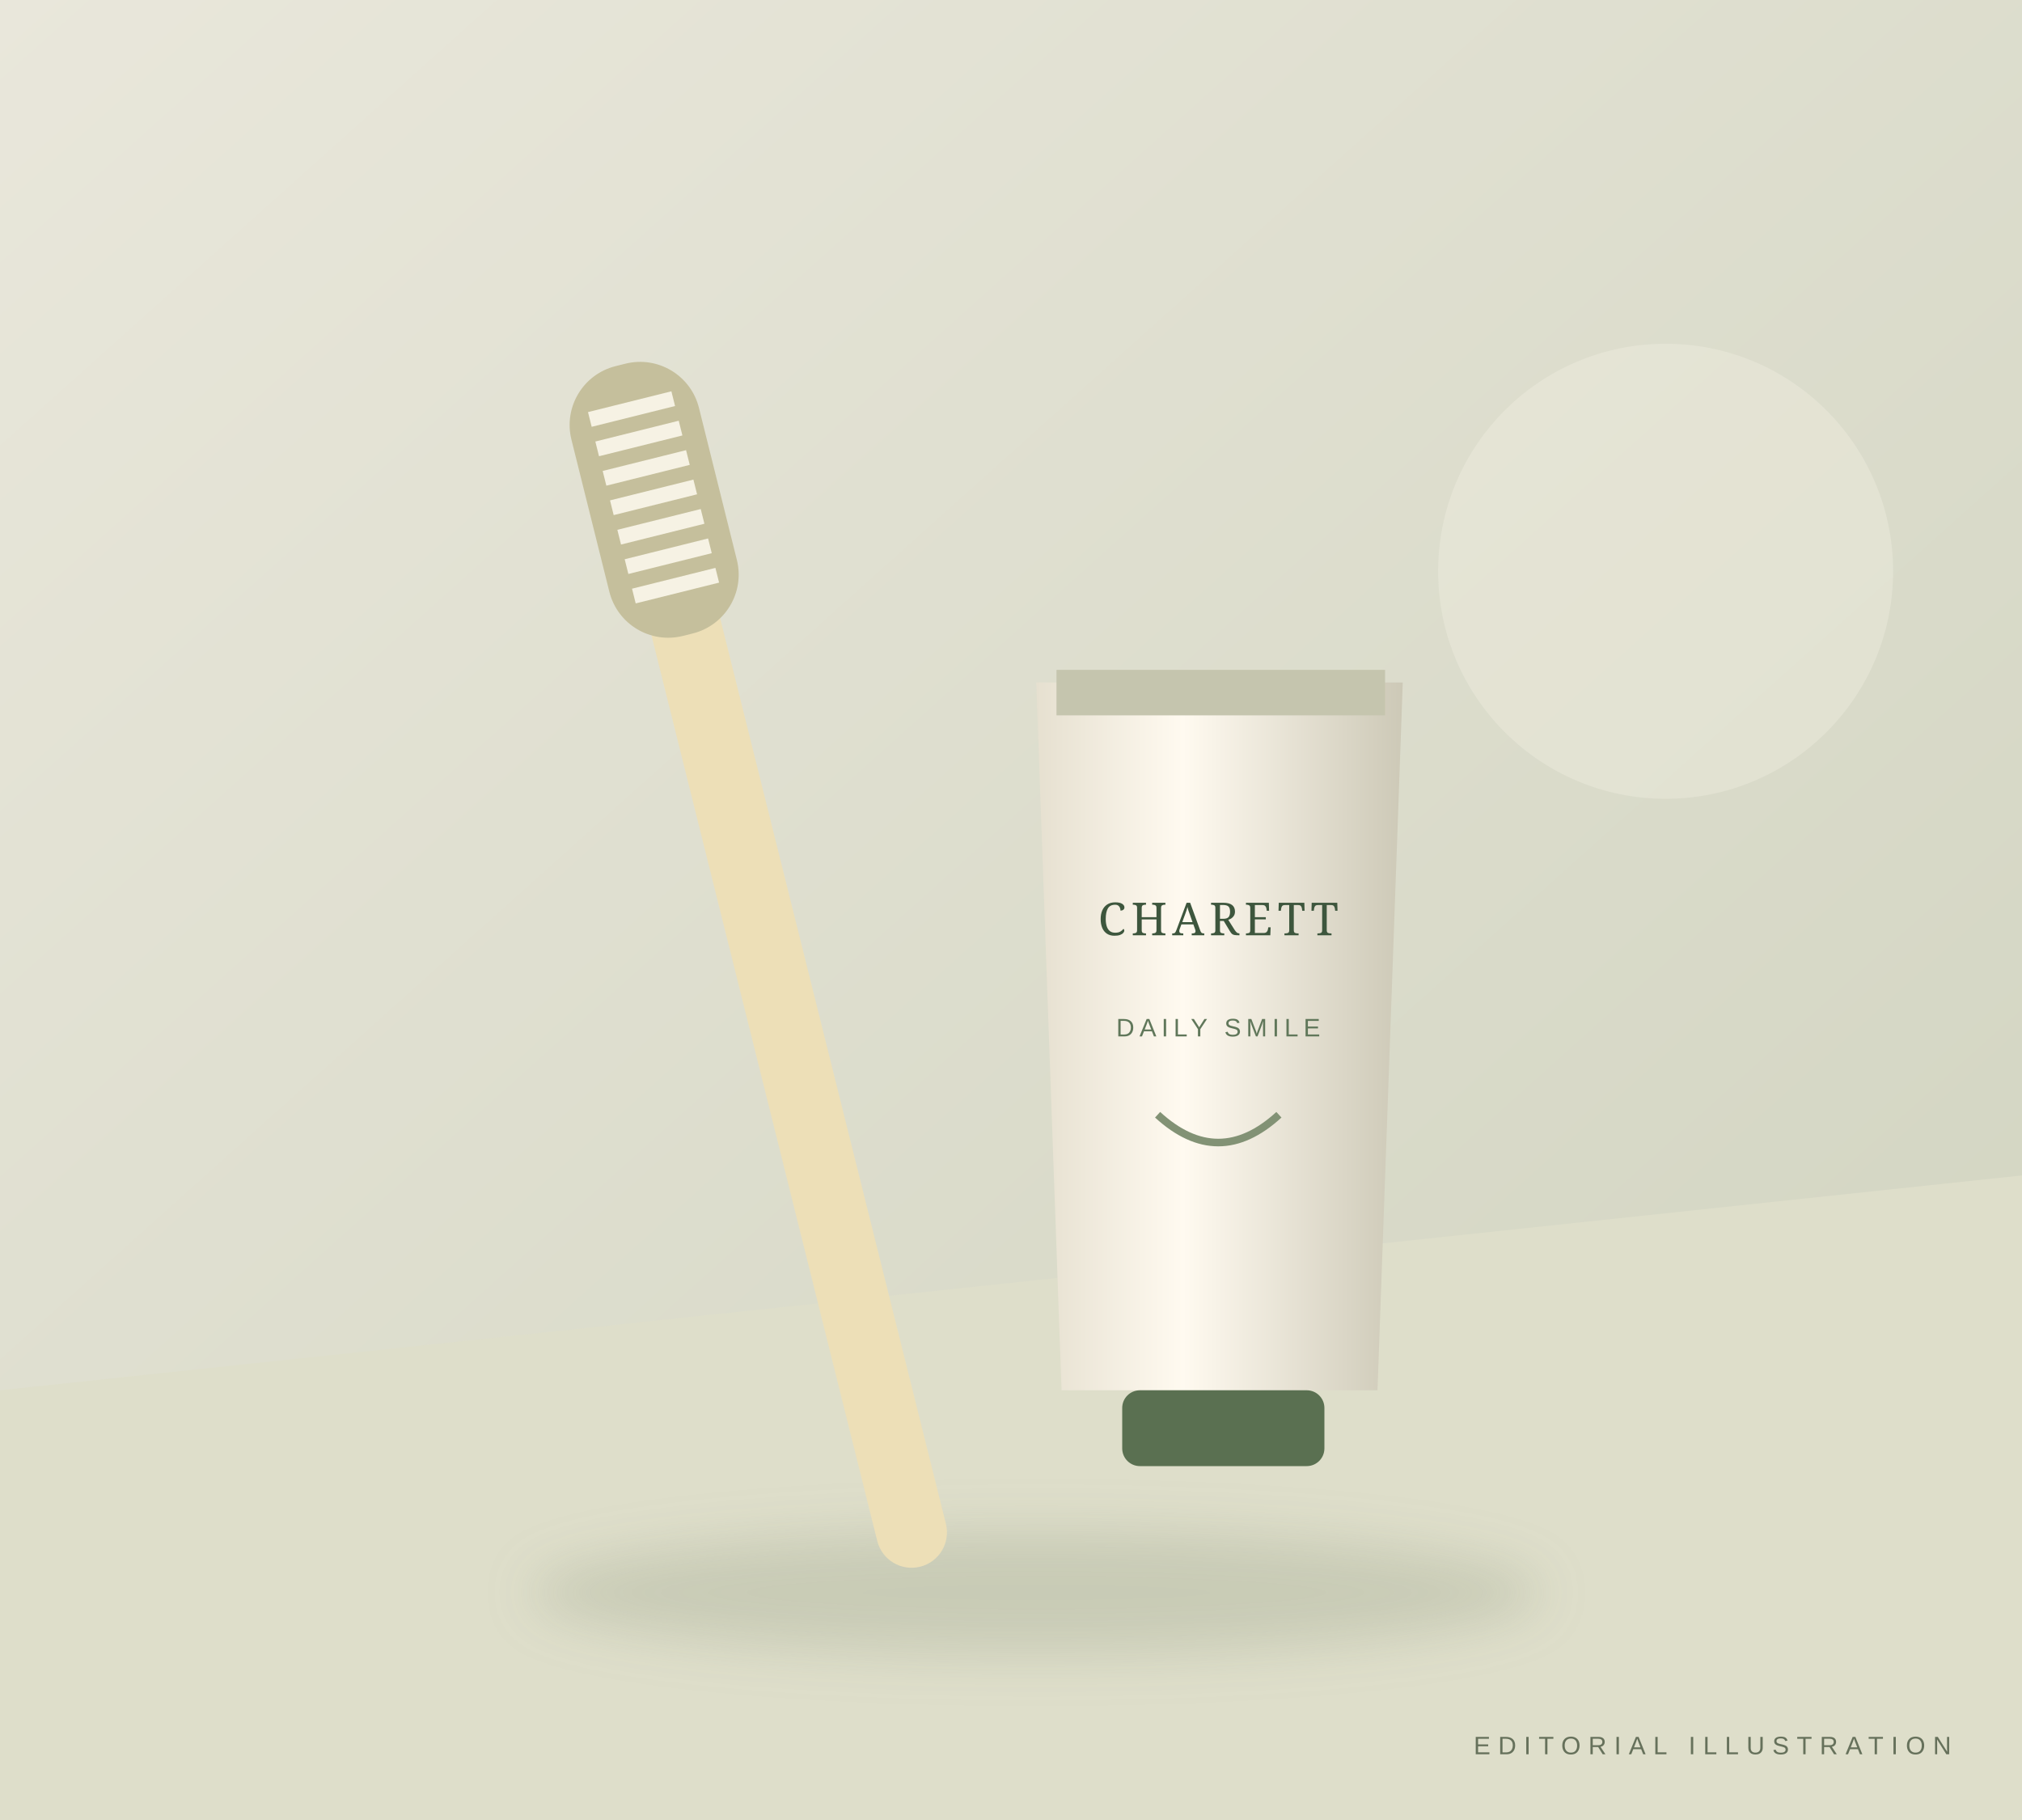
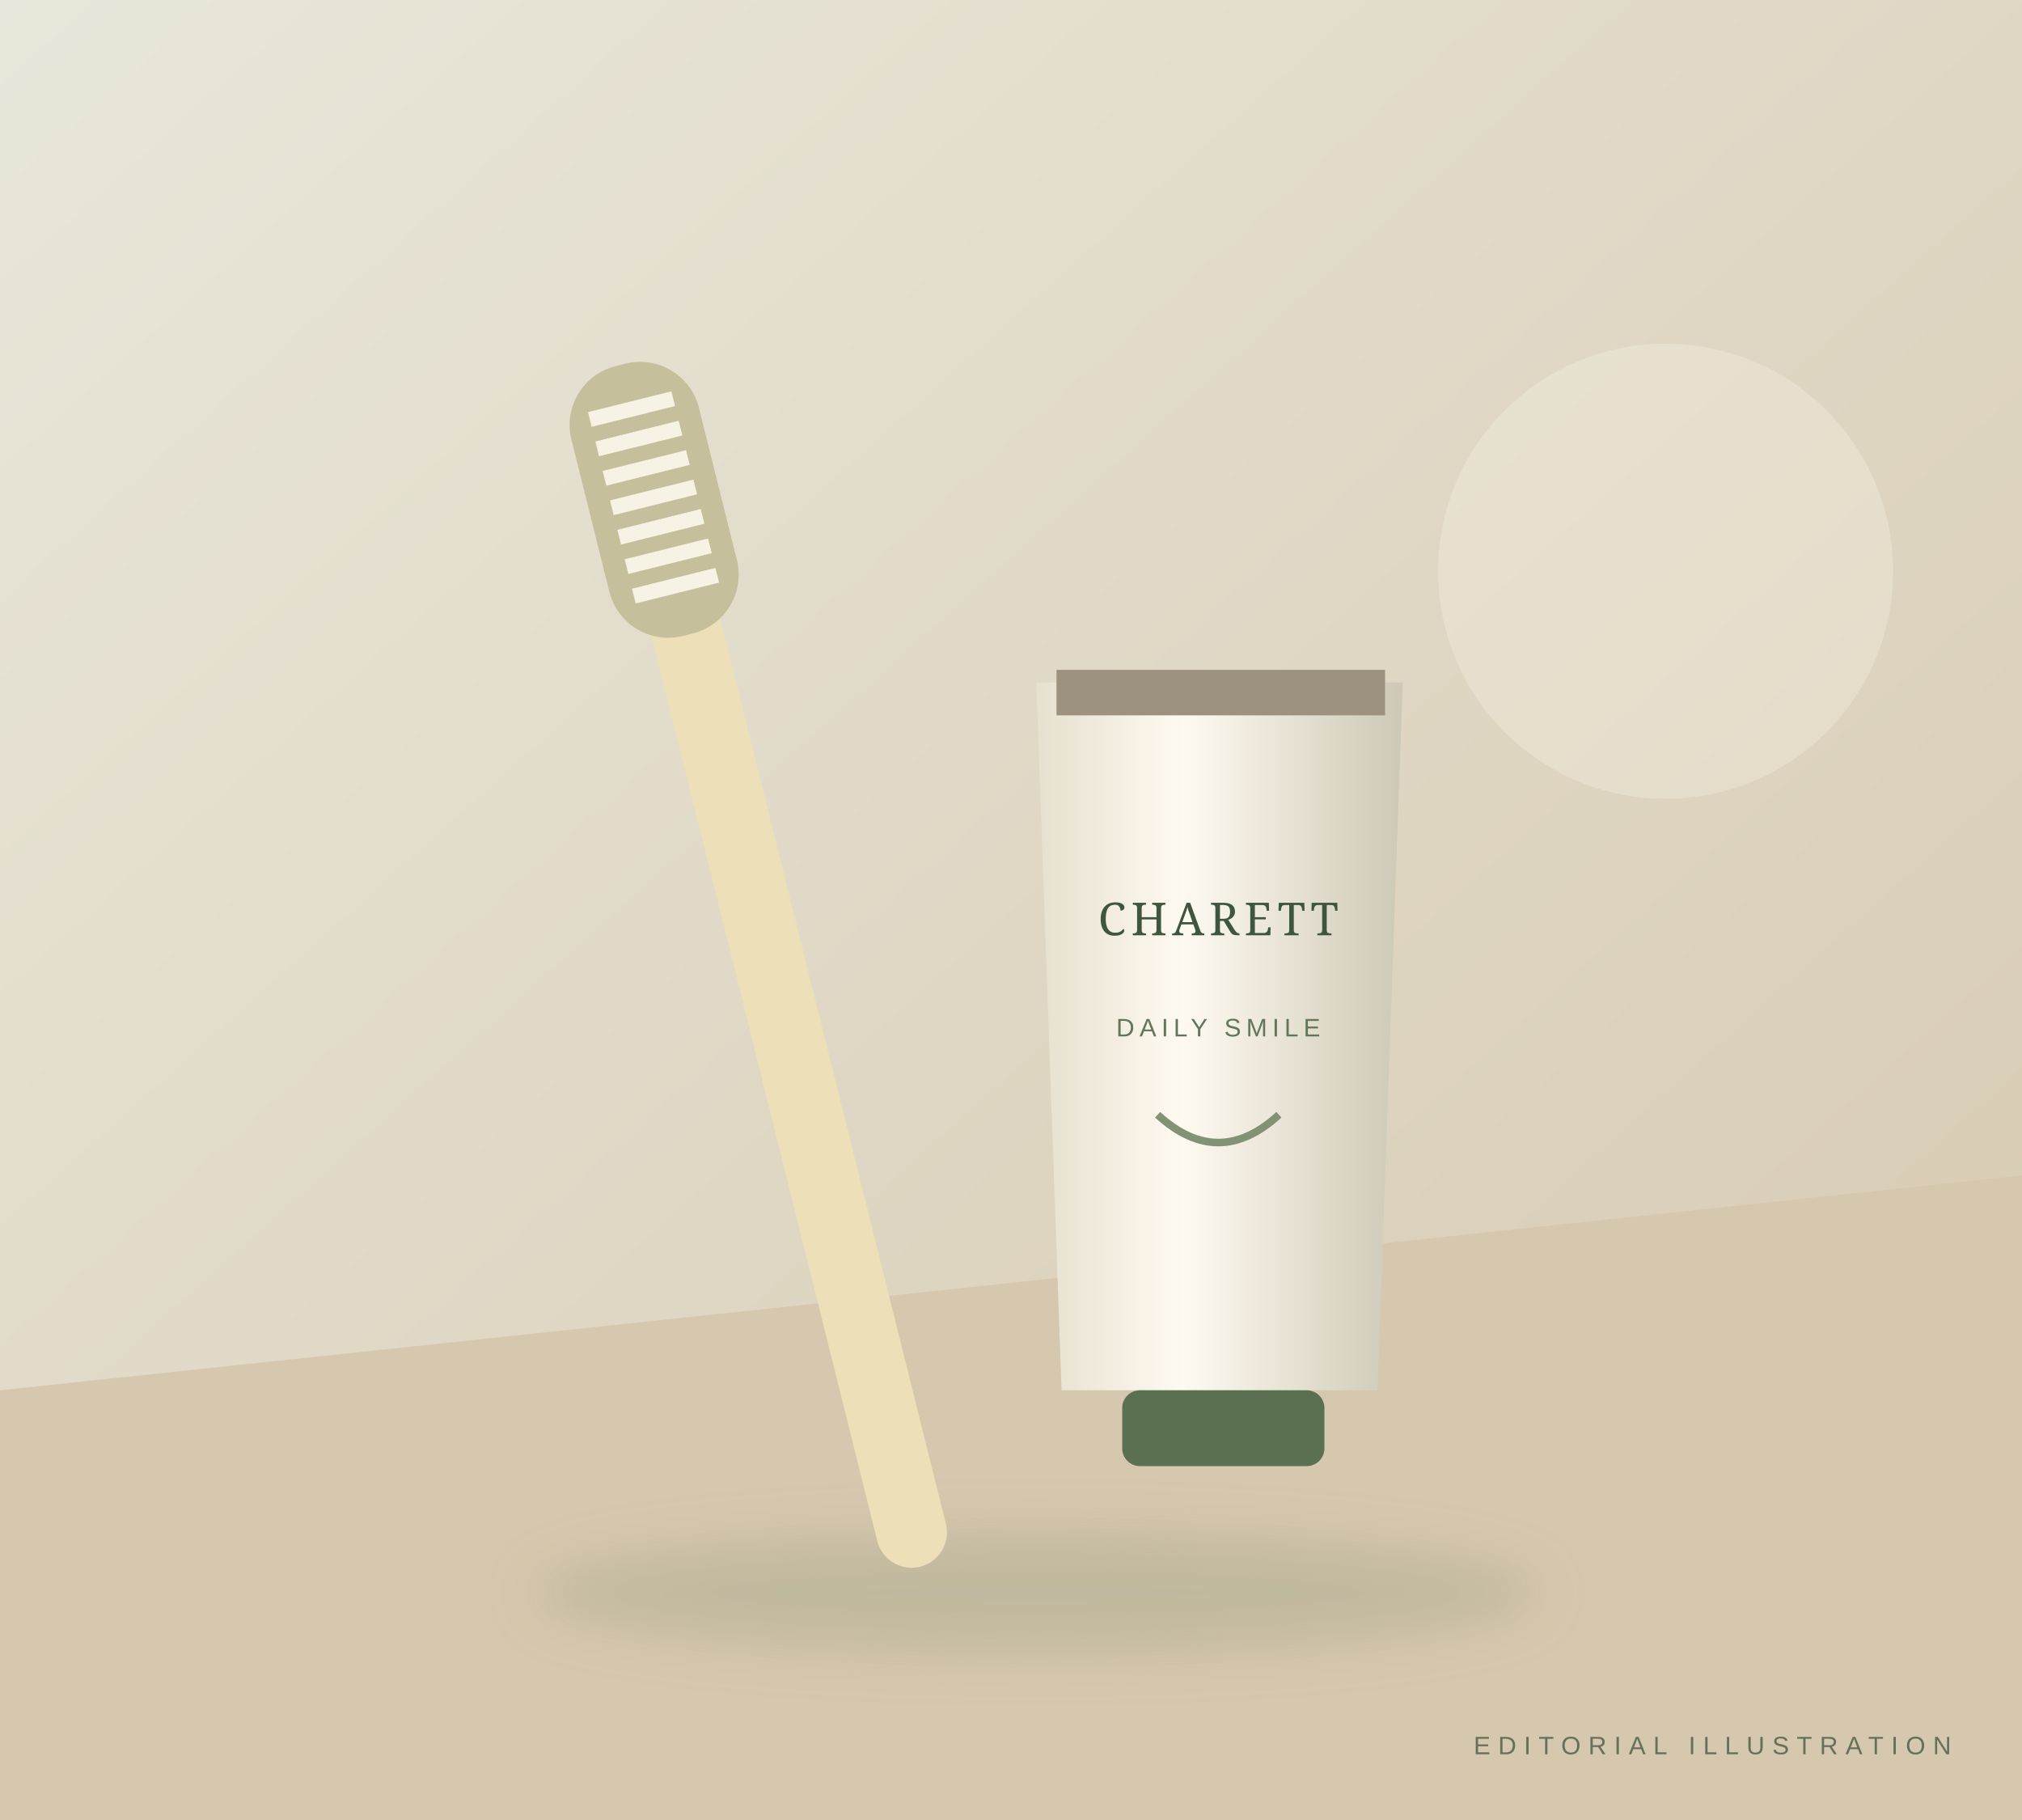
<svg xmlns="http://www.w3.org/2000/svg" viewBox="0 0 800 720">
  <defs>
    <linearGradient id="wall" x2="1" y2="1">
      <stop stop-color="#e9e7db" />
-       <stop offset="1" stop-color="#d0d3bf" />
+       <stop offset="1" stop-color="#d6c8ae" />
    </linearGradient>
    <linearGradient id="bottle">
      <stop stop-color="#e6e0d0" />
      <stop offset=".4" stop-color="#fffaf0" />
      <stop offset="1" stop-color="#cdc9b7" />
    </linearGradient>
    <linearGradient id="green">
      <stop stop-color="#193e32" />
      <stop offset=".5" stop-color="#46634b" />
      <stop offset="1" stop-color="#203d31" />
    </linearGradient>
    <linearGradient id="amber">
      <stop stop-color="#7c492d" />
      <stop offset=".4" stop-color="#d7a65f" />
      <stop offset=".8" stop-color="#c18e46" />
      <stop offset="1" stop-color="#865134" />
    </linearGradient>
    <linearGradient id="fabric">
      <stop stop-color="#ddd3be" />
      <stop offset=".5" stop-color="#f4ecda" />
      <stop offset="1" stop-color="#c5baa2" />
    </linearGradient>
    <filter id="shadow" x="-100%" y="-100%" width="300%" height="300%">
      <feGaussianBlur stdDeviation="10" />
    </filter>
  </defs>
  <rect width="800" height="720" fill="url(#wall)" />
-   <path d="M0 550 800 465V720H0Z" fill="#dedeca" />
+   <path d="M0 550 800 465V720H0Z" fill="#d6c8ae" />
  <ellipse cx="410" cy="630" rx="200" ry="24" fill="#66755a" opacity=".18" filter="url(#shadow)" />
  <g transform="translate(210 110) rotate(-14 80 250)">
    <rect x="75" y="100" width="28" height="420" rx="14" fill="#eddfb7" />
    <rect x="63" y="30" width="52" height="110" rx="24" fill="#c5bf9c" />
    <path d="M72 48h34M72 60h34M72 72h34M72 84h34M72 96h34M72 108h34M72 120h34" stroke="#f6f2e4" stroke-width="6" />
  </g>
  <g transform="translate(410 270)">
    <path d="M0 0h145l-10 280H10Z" fill="url(#bottle)" />
-     <rect x="8" y="-5" width="130" height="18" fill="#c5c5ae" />
+     <rect x="8" y="-5" width="130" height="18" fill="#9d927f" />
    <rect x="34" y="280" width="80" height="30" rx="7" fill="#5a7051" />
    <text x="72" y="100" text-anchor="middle" font-family="Georgia" font-size="18" fill="#3d563d" letter-spacing="2">CHARETT</text>
    <text x="72" y="140" text-anchor="middle" font-family="Arial" font-size="10" fill="#60775a" letter-spacing="2">DAILY SMILE</text>
    <path d="M48 171q24 22 48 0" fill="none" stroke="#829275" stroke-width="3" />
  </g>
  <circle cx="659" cy="226" r="90" fill="#f8f5e9" opacity=".3" />
  <text x="772" y="694" text-anchor="end" fill="#66715b" font-family="Arial,sans-serif" font-size="10" letter-spacing="3">EDITORIAL ILLUSTRATION</text>
</svg>
